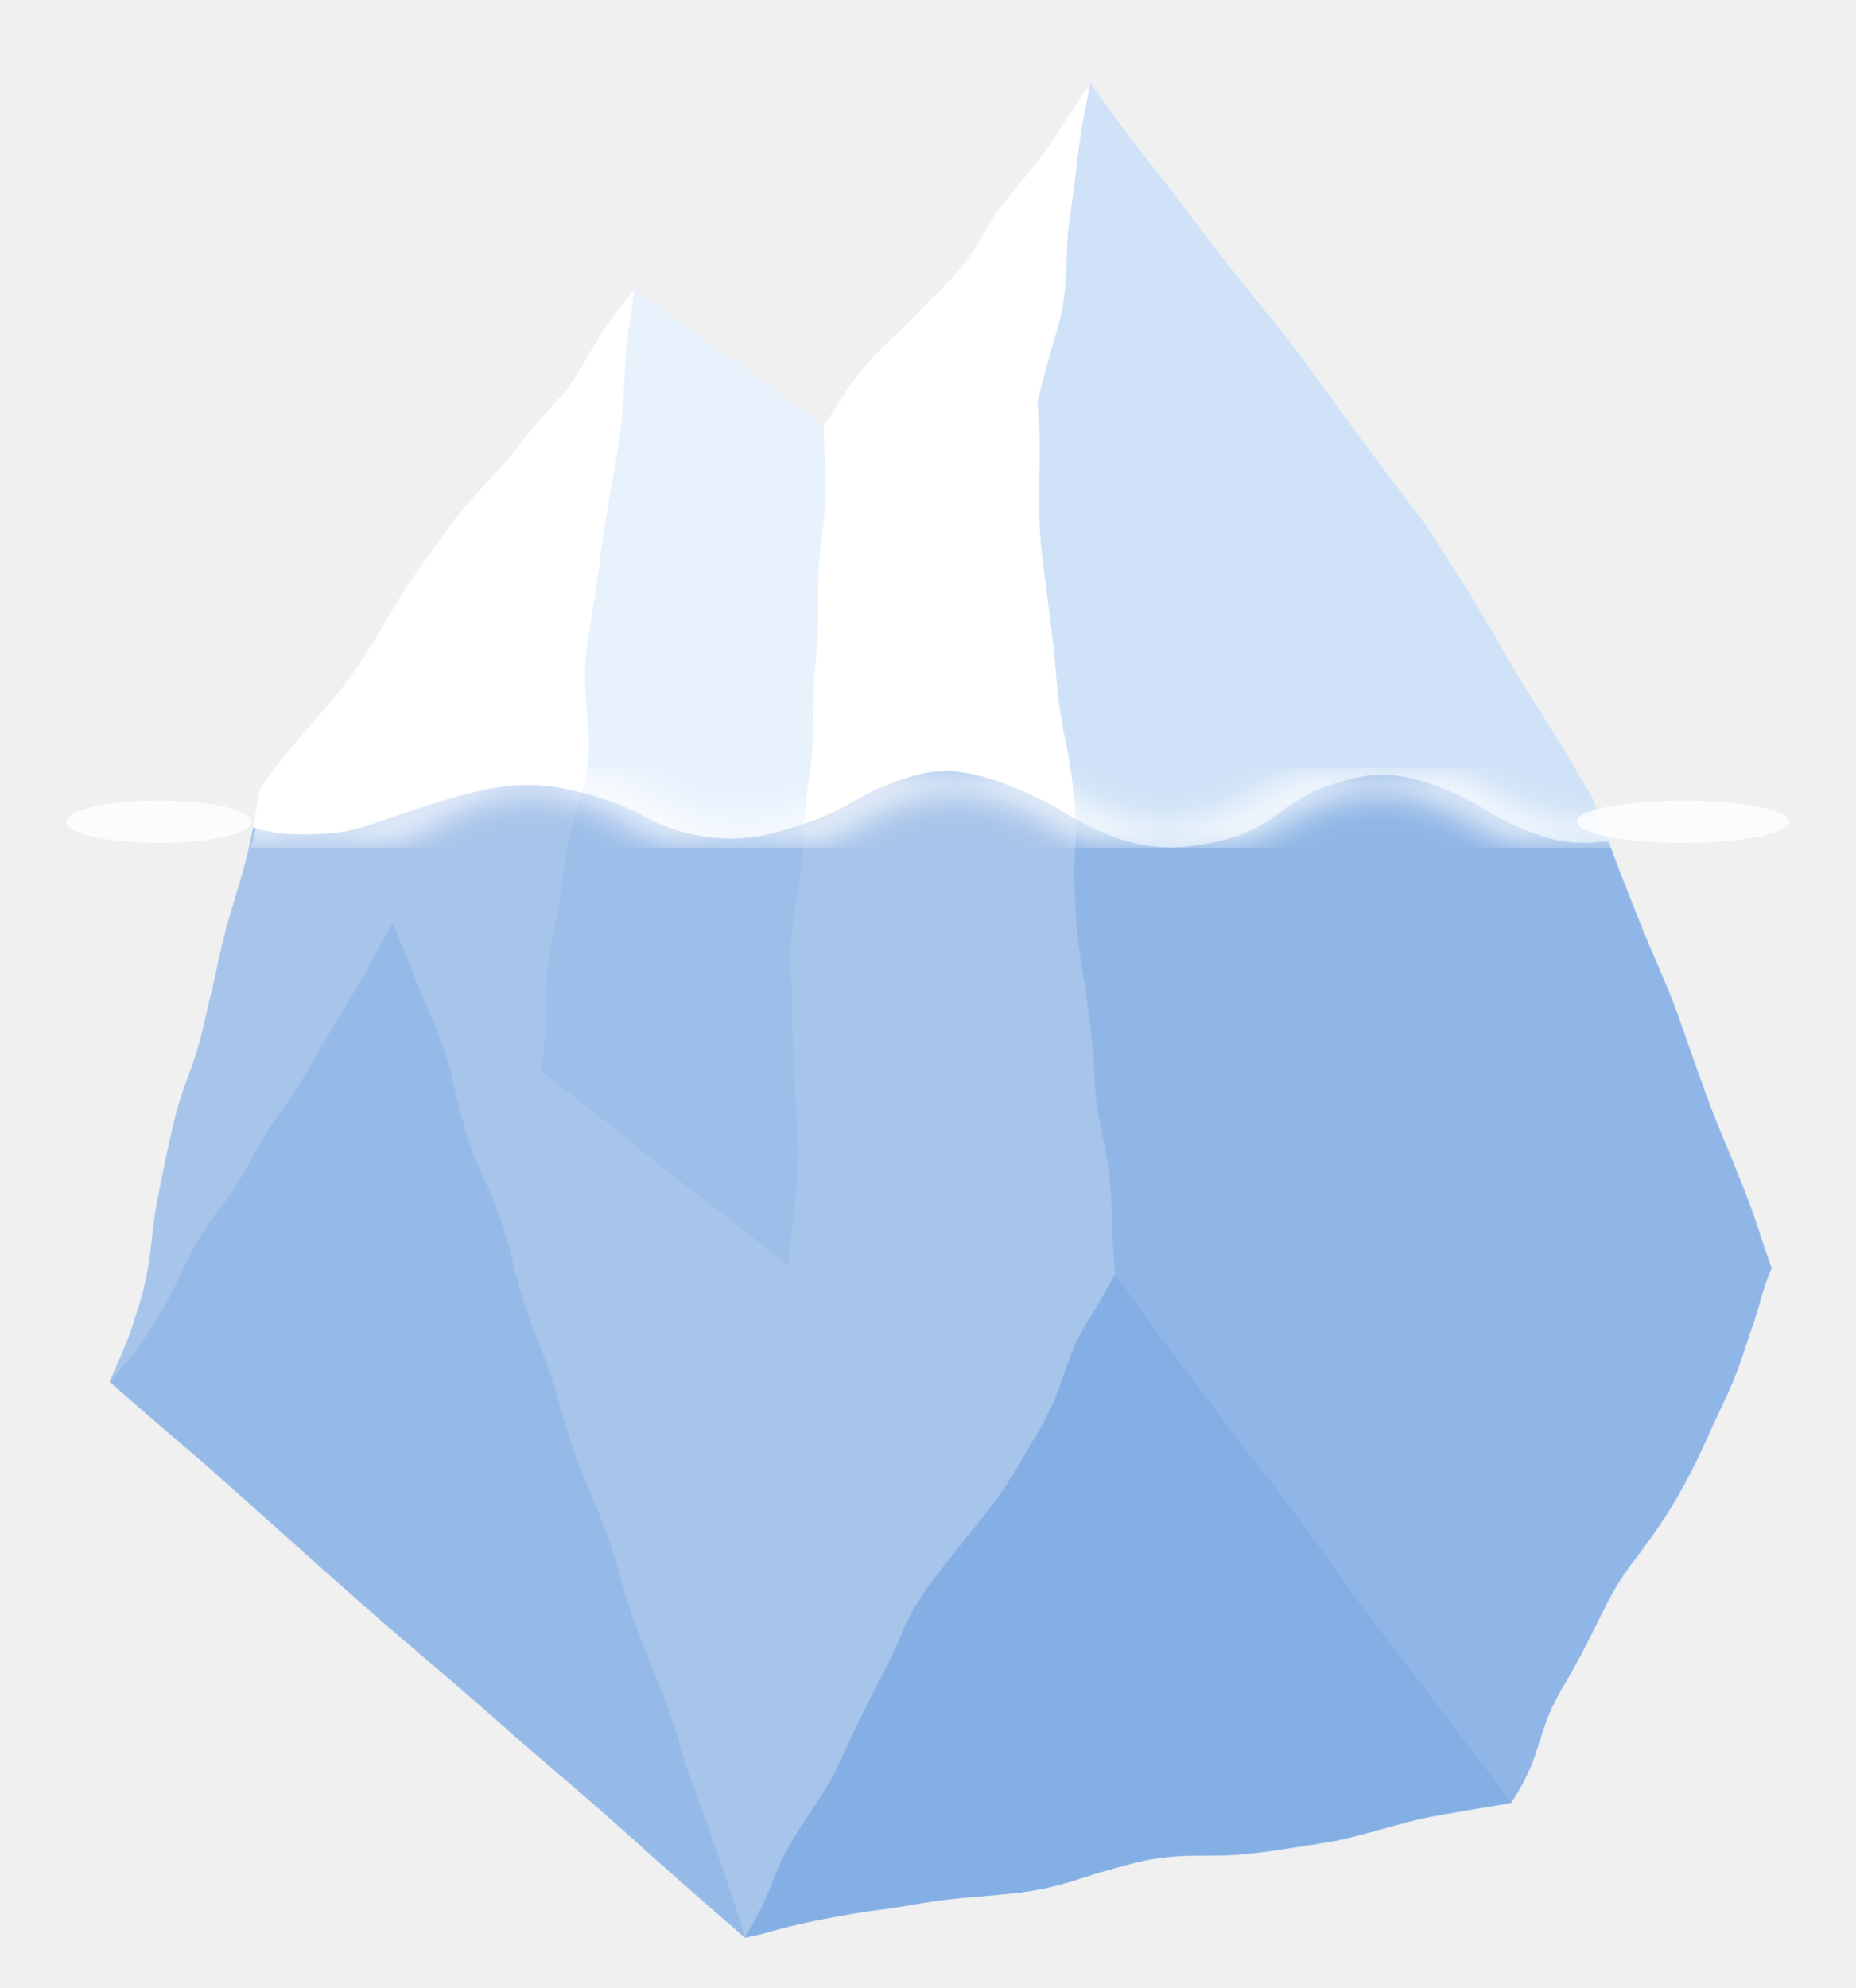
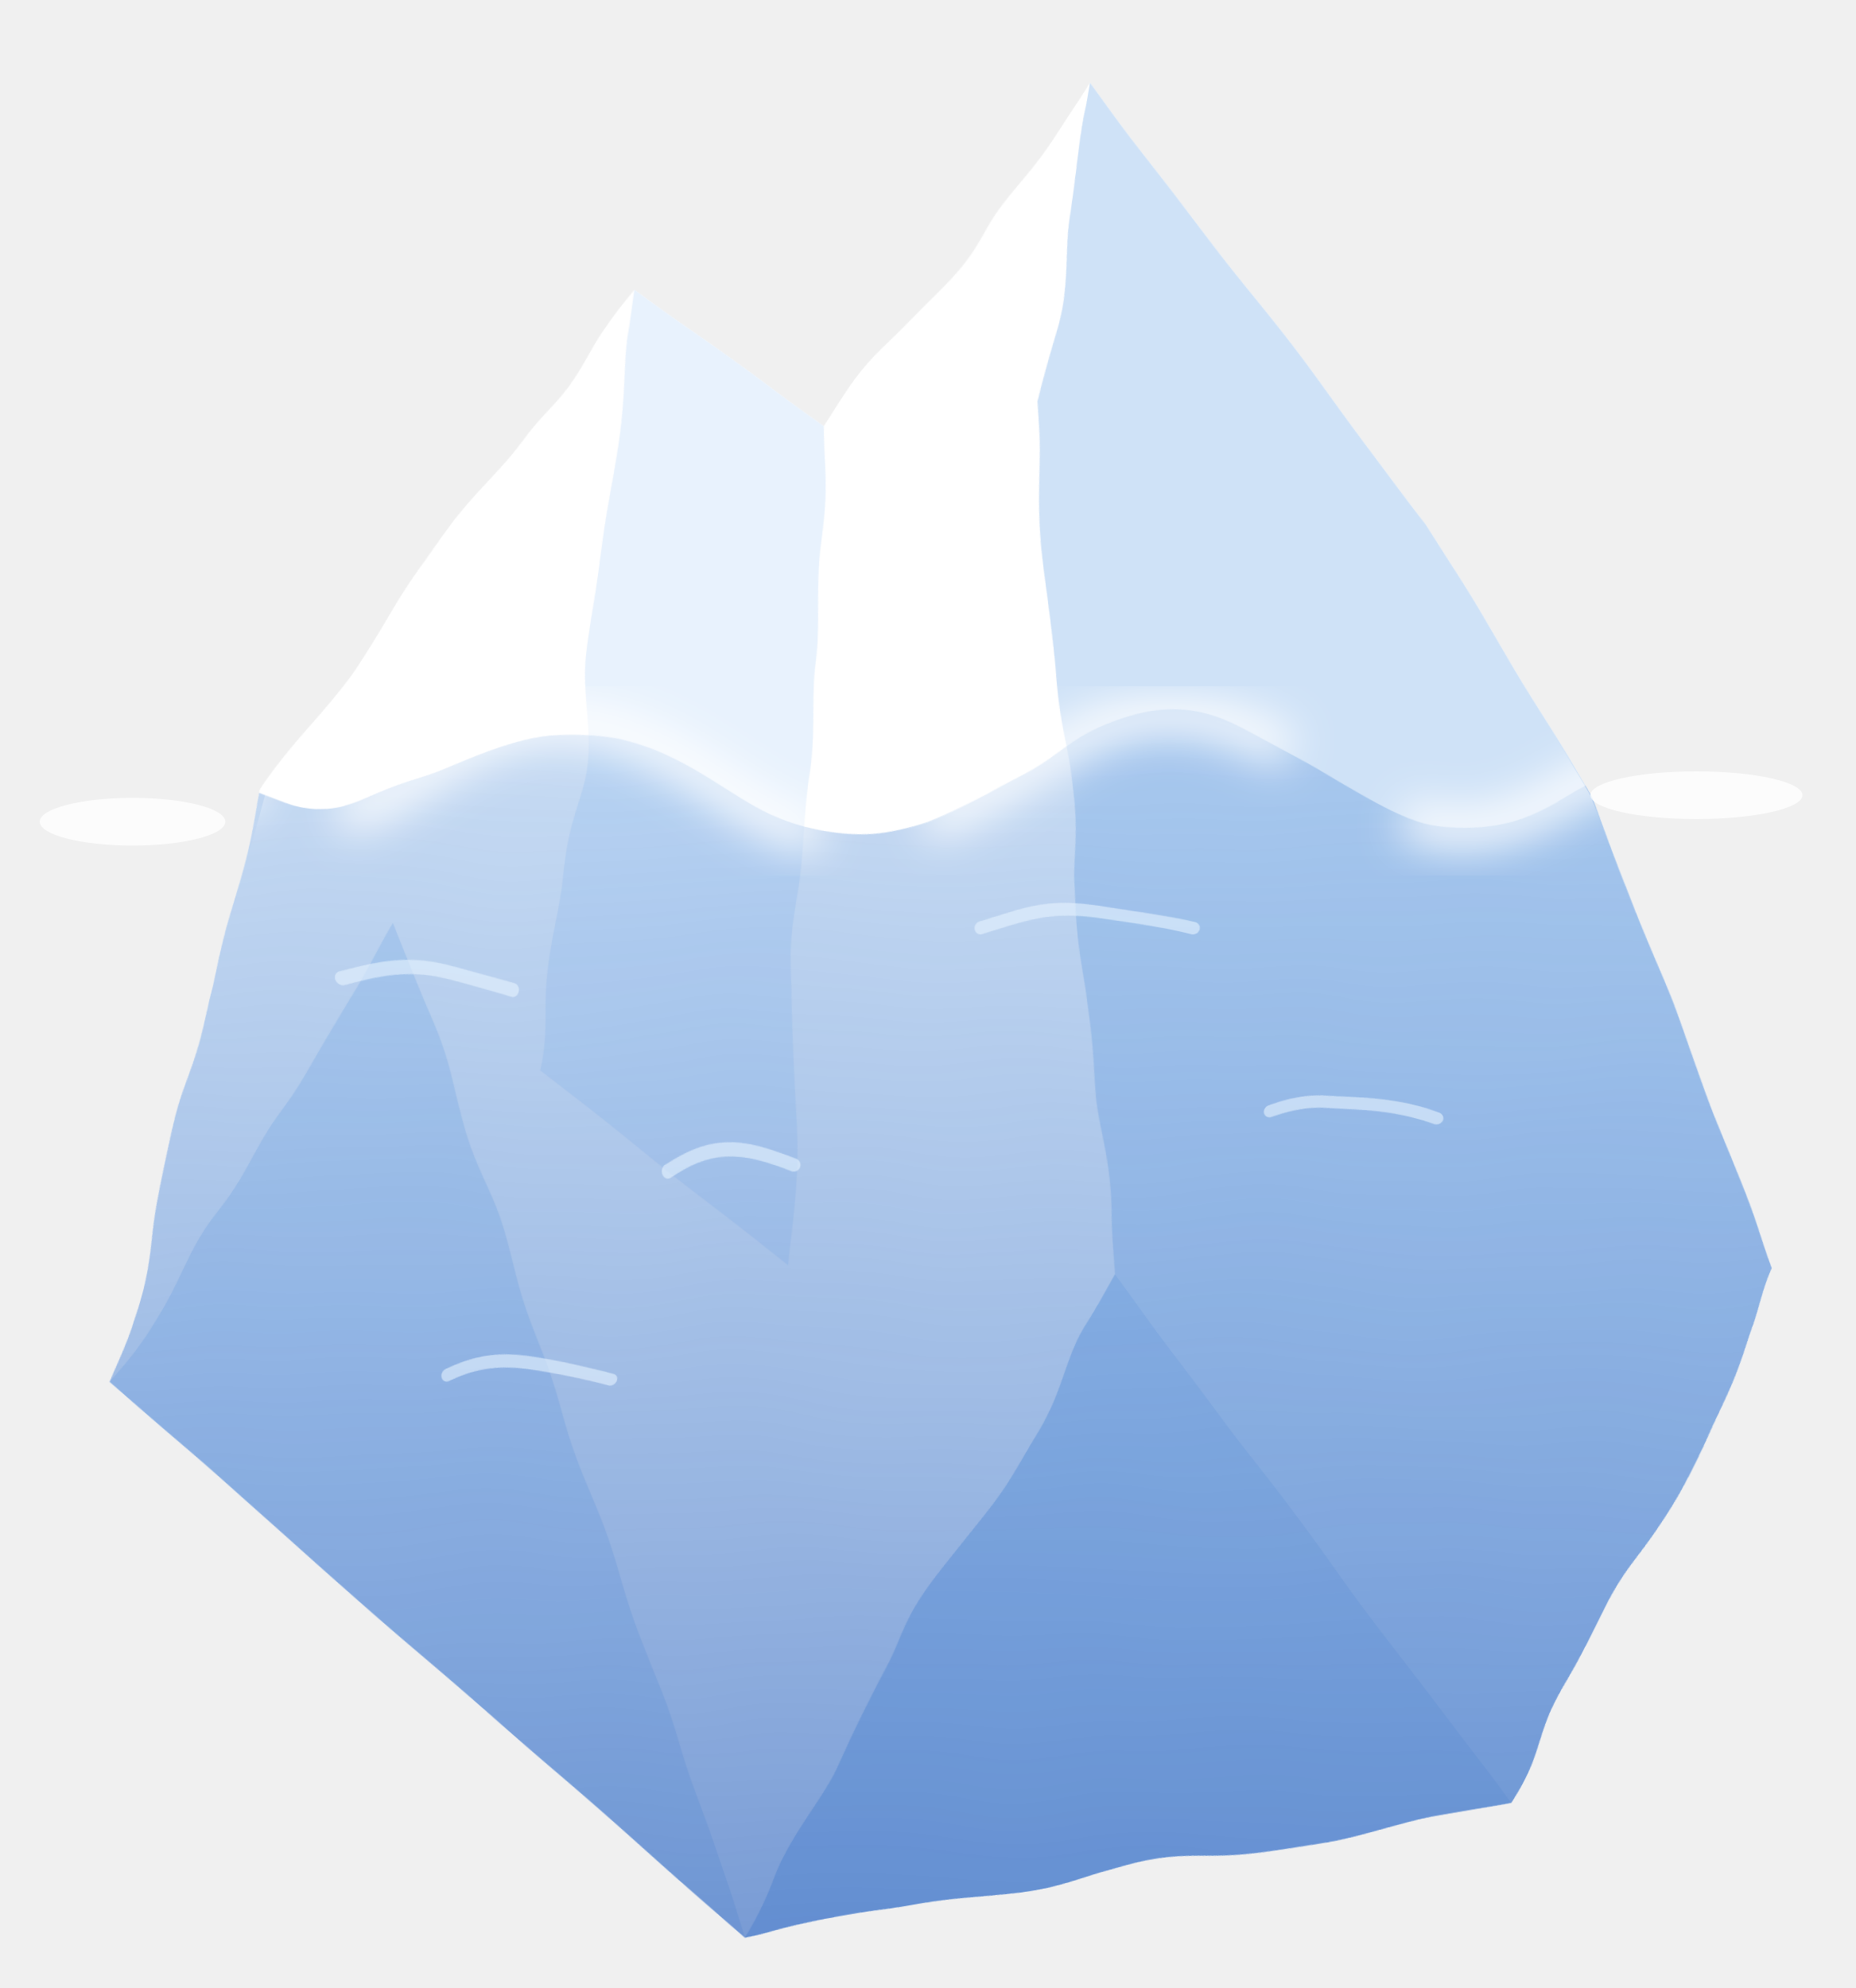
<svg xmlns="http://www.w3.org/2000/svg" viewBox="0 0 140 150">
  <defs>
    <filter id="brush" x="-5%" y="-5%" width="110%" height="110%">
      <feTurbulence type="fractalNoise" baseFrequency="0.06" numOctaves="2" seed="9" />
      <feDisplacementMap in="SourceGraphic" scale="3" />
    </filter>
-     <filter id="blur">
-       <feGaussianBlur stdDeviation="1.2" />
+     <filter id="soft" x="-10%" y="-20%" width="120%" height="140%">
+       <feGaussianBlur stdDeviation="1.6" />
    </filter>
+     <linearGradient id="depth" x1="0" y1="56" x2="0" y2="150" gradientUnits="userSpaceOnUse">
+       <stop offset="0" stop-color="#5c96dc" stop-opacity="0.35" />
+       <stop offset="1" stop-color="#3b6cc0" stop-opacity="0.7" />
+     </linearGradient>
    <clipPath id="ice">
      <path d="M20 60 L48 22 L62 32 L82 6 L108 40 L120 60 L134 96 L114 136 L56 146 L8 104 Z" />
    </clipPath>
  </defs>
  <g filter="url(#brush)">
    <g clip-path="url(#ice)">
      <rect width="140" height="150" fill="#ffffff" />
      <path d="M82 6 L108 40 L120 60 L134 96 L114 136 L84 96 L78 30 Z" fill="#cfe2f7" />
      <path d="M48 22 L62 32 L60 96 L40 80 Z" fill="#e8f2fd" />
      <path d="M8 104 L30 70 L56 146 Z" fill="#dbeafa" />
      <path d="M84 96 L114 136 L56 146 Z" fill="#b9d4f2" />
-       <path d="M0 61 Q8 56 16 61 T32 61 T48 61 T64 61 T80 61 T96 61 T112 61 T128 61 T144 61 L144 150 L0 150 Z" fill="#4f8ad6" opacity="0.5" />
+       <path d="M-4 64 C6 54 14 58 22 61 C30 64 34 52 46 55 C56 58 58 66 70 62 C80 58 84 50 96 56 C104 60 108 66 118 60 C126 55 132 58 144 62 L144 150 L-4 150 Z" fill="url(#depth)" />
+       <g stroke="#e6f3ff" stroke-linecap="round" fill="none" opacity="0.6">
+         <path d="M26 74 q6 -2 12 0" />
+         <path d="M74 70 q8 -2 16 0" />
+         <path d="M50 88 q5 -2 10 0" />
+         <path d="M96 84 q6 -2 12 0" />
+         <path d="M34 104 q6 -2 12 0" />
+       </g>
    </g>
  </g>
  <g clip-path="url(#ice)">
-     <path d="M0 61 Q8 56 16 61 T32 61 T48 61 T64 61 T80 61 T96 61 T112 61 T128 61 T144 61" fill="none" stroke="#ffffff" stroke-width="2.5" opacity="0.85" filter="url(#blur)" />
+     <path d="M-4 64 C6 54 14 58 22 61 C30 64 34 52 46 55 C56 58 58 66 70 62 C80 58 84 50 96 56 C104 60 108 66 118 60 C126 55 132 58 144 62" fill="none" stroke="#ffffff" stroke-width="3" stroke-dasharray="26 6 40 8 30 10" opacity="0.9" filter="url(#soft)" />
  </g>
  <g fill="#ffffff" opacity="0.8">
-     <ellipse cx="12" cy="62" rx="7" ry="1.6" />
-     <ellipse cx="127" cy="62" rx="8" ry="1.6" />
+     <ellipse cx="10" cy="62" rx="7" ry="1.8" />
+     <ellipse cx="128" cy="60" rx="8" ry="1.8" />
  </g>
</svg>
